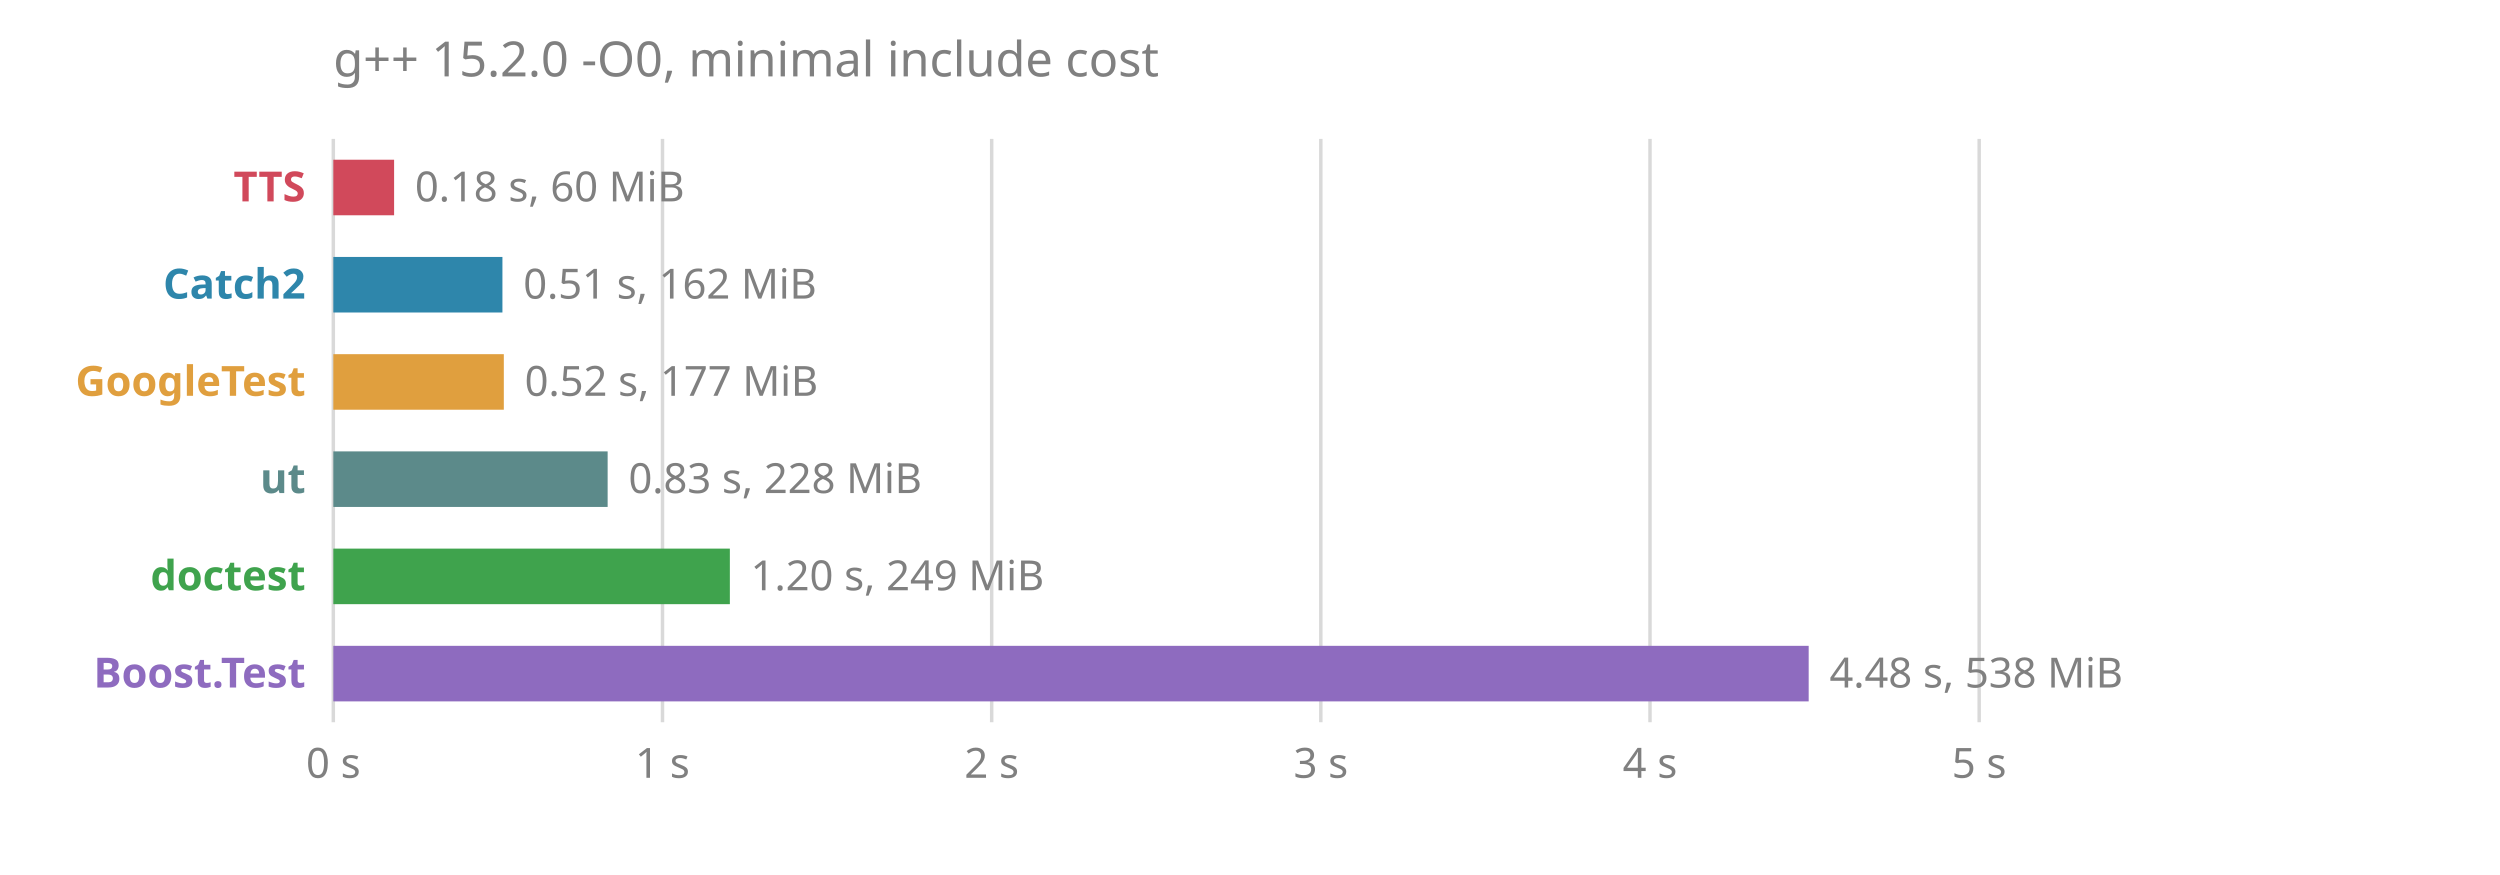
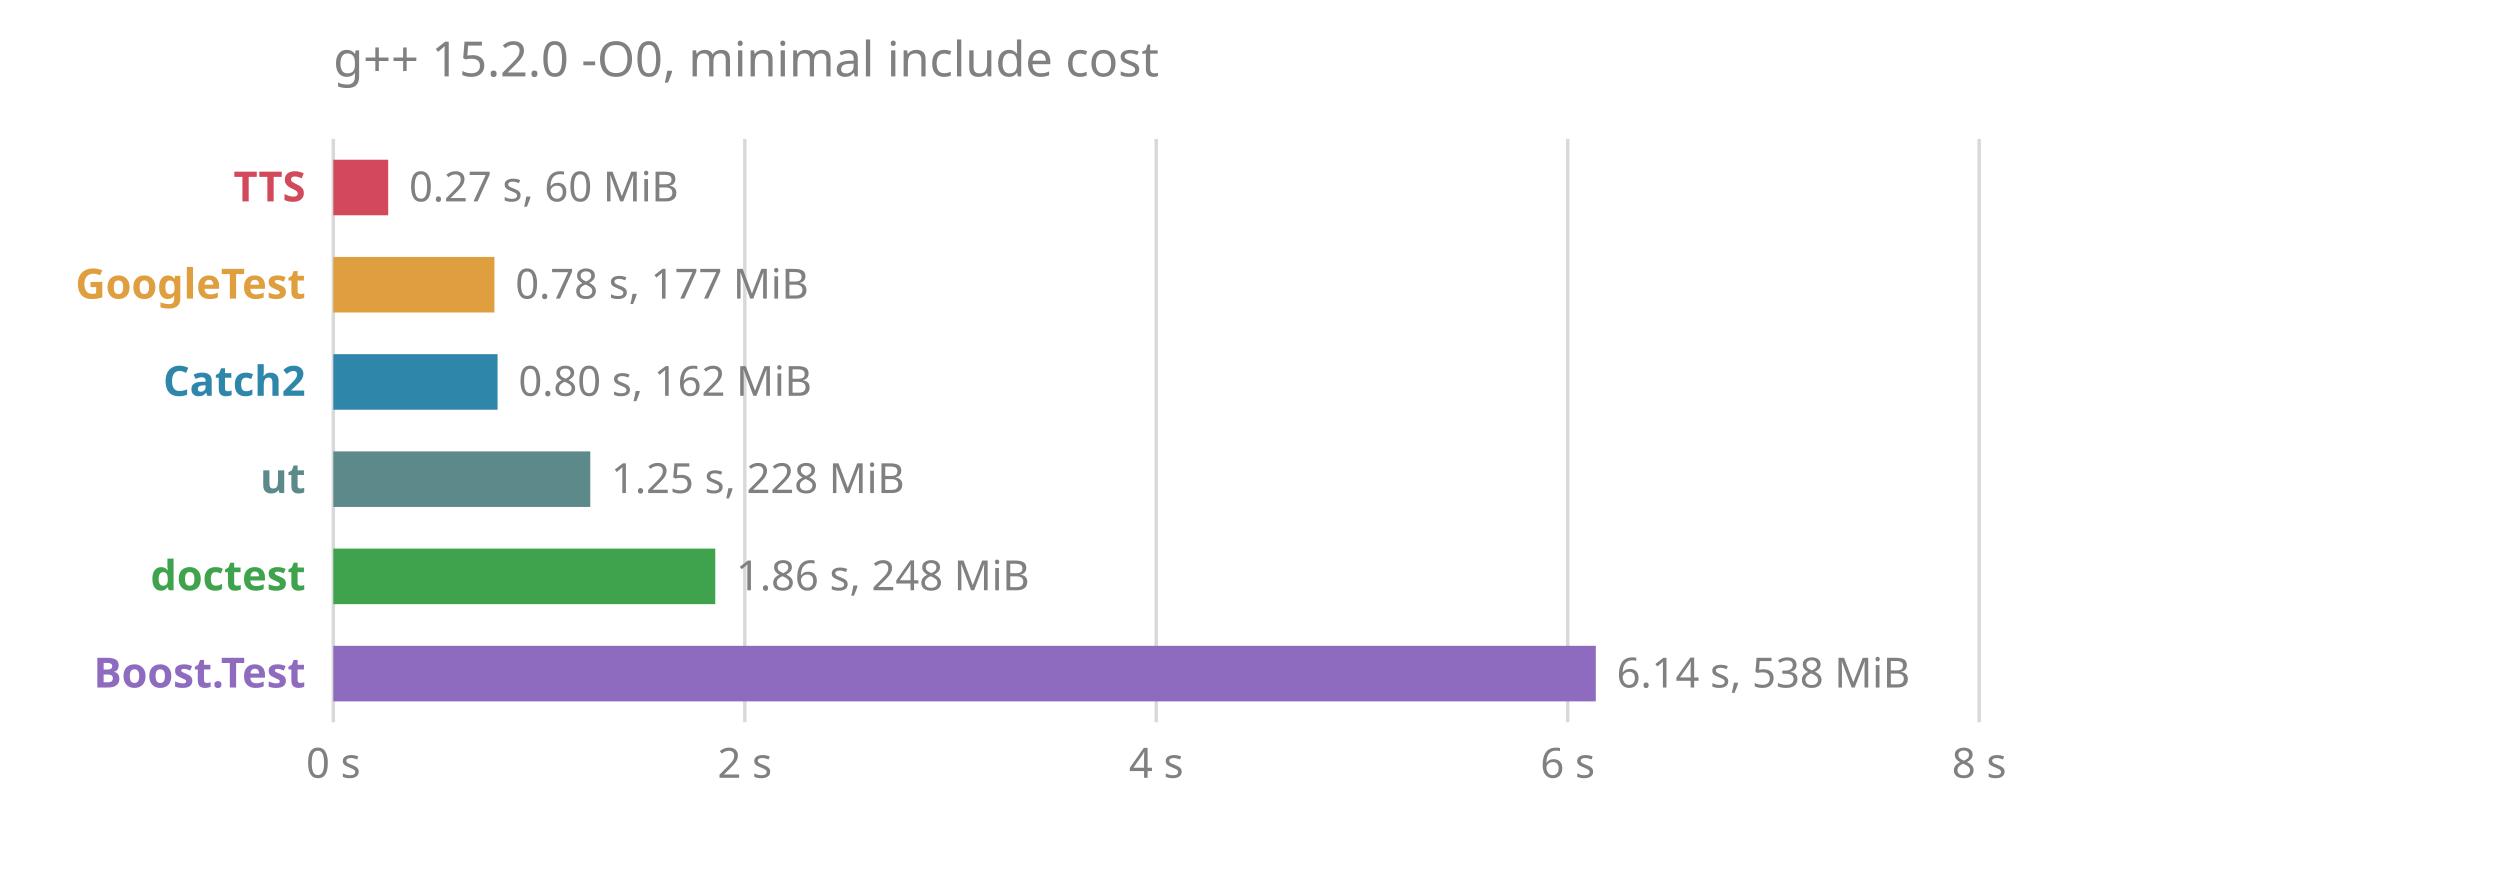
<svg xmlns="http://www.w3.org/2000/svg" viewBox="0 0 720 252" font-family="sans-serif" font-size="12">
  <text x="96" y="22" fill="#808080" font-size="14">g++ 15.2.0 -O0, minimal include cost</text>
  <line x1="96.0" x2="96.0" y1="40" y2="208" stroke="#808080" stroke-opacity="0.3" />
  <text x="96.0" y="224" fill="#808080" text-anchor="middle">0 s</text>
-   <line x1="190.8" x2="190.8" y1="40" y2="208" stroke="#808080" stroke-opacity="0.3" />
-   <text x="190.8" y="224" fill="#808080" text-anchor="middle">1 s</text>
-   <line x1="285.6" x2="285.6" y1="40" y2="208" stroke="#808080" stroke-opacity="0.3" />
-   <text x="285.6" y="224" fill="#808080" text-anchor="middle">2 s</text>
-   <line x1="380.4" x2="380.4" y1="40" y2="208" stroke="#808080" stroke-opacity="0.3" />
-   <text x="380.4" y="224" fill="#808080" text-anchor="middle">3 s</text>
-   <line x1="475.2" x2="475.2" y1="40" y2="208" stroke="#808080" stroke-opacity="0.3" />
-   <text x="475.2" y="224" fill="#808080" text-anchor="middle">4 s</text>
+   <line x1="214.5" x2="214.5" y1="40" y2="208" stroke="#808080" stroke-opacity="0.3" />
+   <text x="214.5" y="224" fill="#808080" text-anchor="middle">2 s</text>
+   <line x1="333.0" x2="333.0" y1="40" y2="208" stroke="#808080" stroke-opacity="0.3" />
+   <text x="333.0" y="224" fill="#808080" text-anchor="middle">4 s</text>
+   <line x1="451.5" x2="451.5" y1="40" y2="208" stroke="#808080" stroke-opacity="0.3" />
+   <text x="451.5" y="224" fill="#808080" text-anchor="middle">6 s</text>
  <line x1="570.0" x2="570.0" y1="40" y2="208" stroke="#808080" stroke-opacity="0.3" />
-   <text x="570.0" y="224" fill="#808080" text-anchor="middle">5 s</text>
+   <text x="570.0" y="224" fill="#808080" text-anchor="middle">8 s</text>
  <text x="88" y="58" fill="#d1495b" font-weight="bold" text-anchor="end">TTS</text>
-   <rect x="96" y="46" width="17.5" height="16" fill="#d1495b" />
-   <text x="119.5" y="58" fill="#808080">0.18 s, 60 MiB</text>
-   <text x="88" y="86" fill="#2e86ab" font-weight="bold" text-anchor="end">Catch2</text>
-   <rect x="96" y="74" width="48.7" height="16" fill="#2e86ab" />
-   <text x="150.7" y="86" fill="#808080">0.51 s, 162 MiB</text>
-   <text x="88" y="114" fill="#e09f3e" font-weight="bold" text-anchor="end">GoogleTest</text>
-   <rect x="96" y="102" width="49.1" height="16" fill="#e09f3e" />
-   <text x="151.1" y="114" fill="#808080">0.52 s, 177 MiB</text>
+   <rect x="96" y="46" width="15.8" height="16" fill="#d1495b" />
+   <text x="117.8" y="58" fill="#808080">0.27 s, 60 MiB</text>
+   <text x="88" y="86" fill="#e09f3e" font-weight="bold" text-anchor="end">GoogleTest</text>
+   <rect x="96" y="74" width="46.4" height="16" fill="#e09f3e" />
+   <text x="148.4" y="86" fill="#808080">0.78 s, 177 MiB</text>
+   <text x="88" y="114" fill="#2e86ab" font-weight="bold" text-anchor="end">Catch2</text>
+   <rect x="96" y="102" width="47.3" height="16" fill="#2e86ab" />
+   <text x="149.3" y="114" fill="#808080">0.80 s, 162 MiB</text>
  <text x="88" y="142" fill="#5c8a8a" font-weight="bold" text-anchor="end">ut</text>
-   <rect x="96" y="130" width="79.0" height="16" fill="#5c8a8a" />
-   <text x="181.0" y="142" fill="#808080">0.83 s, 228 MiB</text>
+   <rect x="96" y="130" width="74.0" height="16" fill="#5c8a8a" />
+   <text x="176.0" y="142" fill="#808080">1.25 s, 228 MiB</text>
  <text x="88" y="170" fill="#3fa34d" font-weight="bold" text-anchor="end">doctest</text>
-   <rect x="96" y="158" width="114.2" height="16" fill="#3fa34d" />
-   <text x="216.2" y="170" fill="#808080">1.20 s, 249 MiB</text>
+   <rect x="96" y="158" width="110.0" height="16" fill="#3fa34d" />
+   <text x="212.0" y="170" fill="#808080">1.86 s, 248 MiB</text>
  <text x="88" y="198" fill="#8e6bbf" font-weight="bold" text-anchor="end">Boost.Test</text>
-   <rect x="96" y="186" width="424.9" height="16" fill="#8e6bbf" />
-   <text x="526.9" y="198" fill="#808080">4.48 s, 538 MiB</text>
+   <rect x="96" y="186" width="363.6" height="16" fill="#8e6bbf" />
+   <text x="465.6" y="198" fill="#808080">6.14 s, 538 MiB</text>
</svg>
